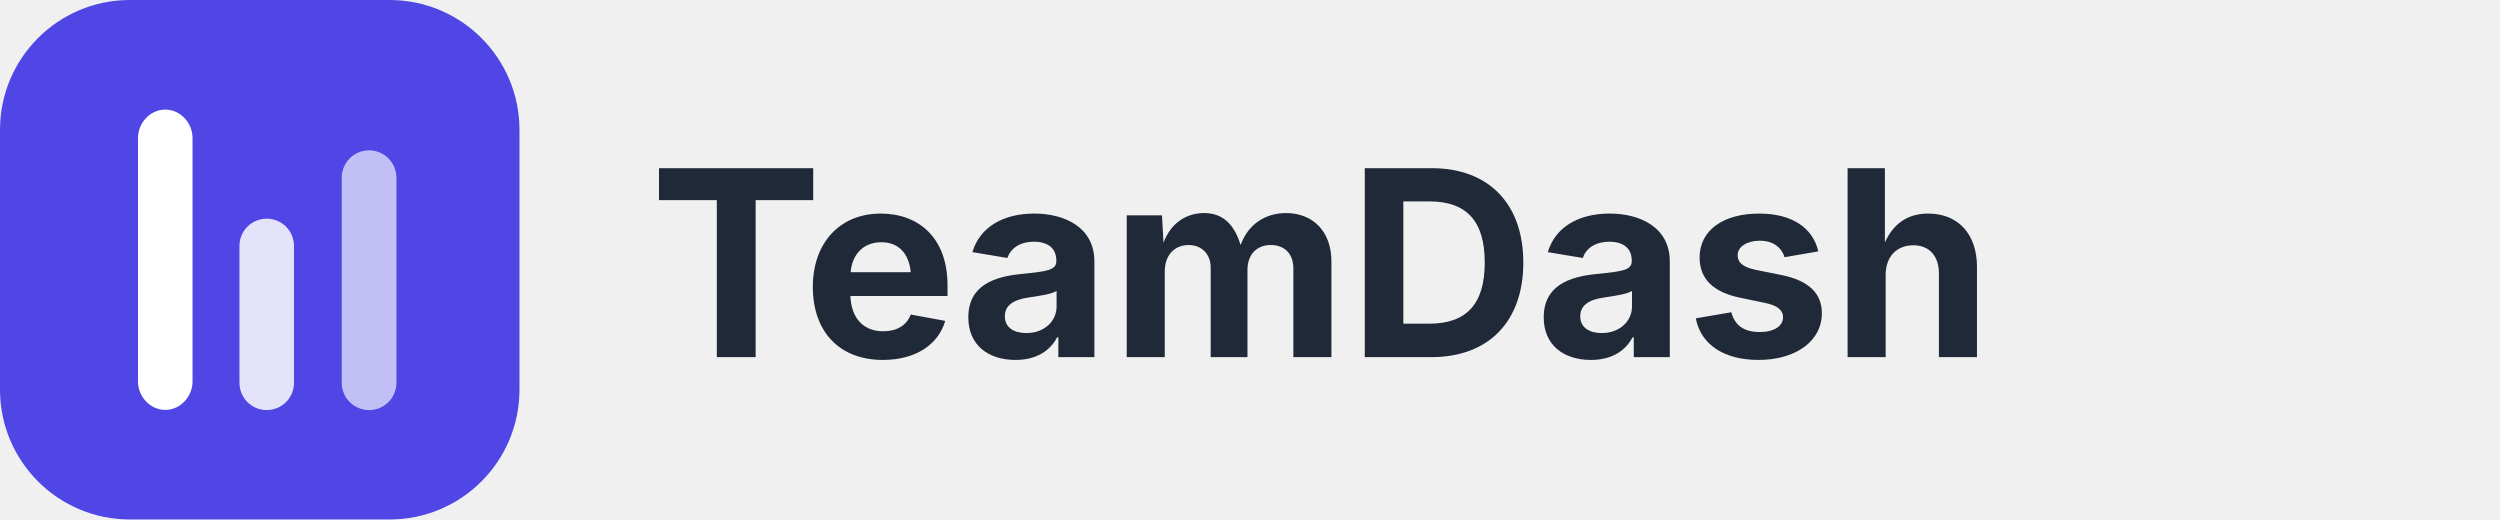
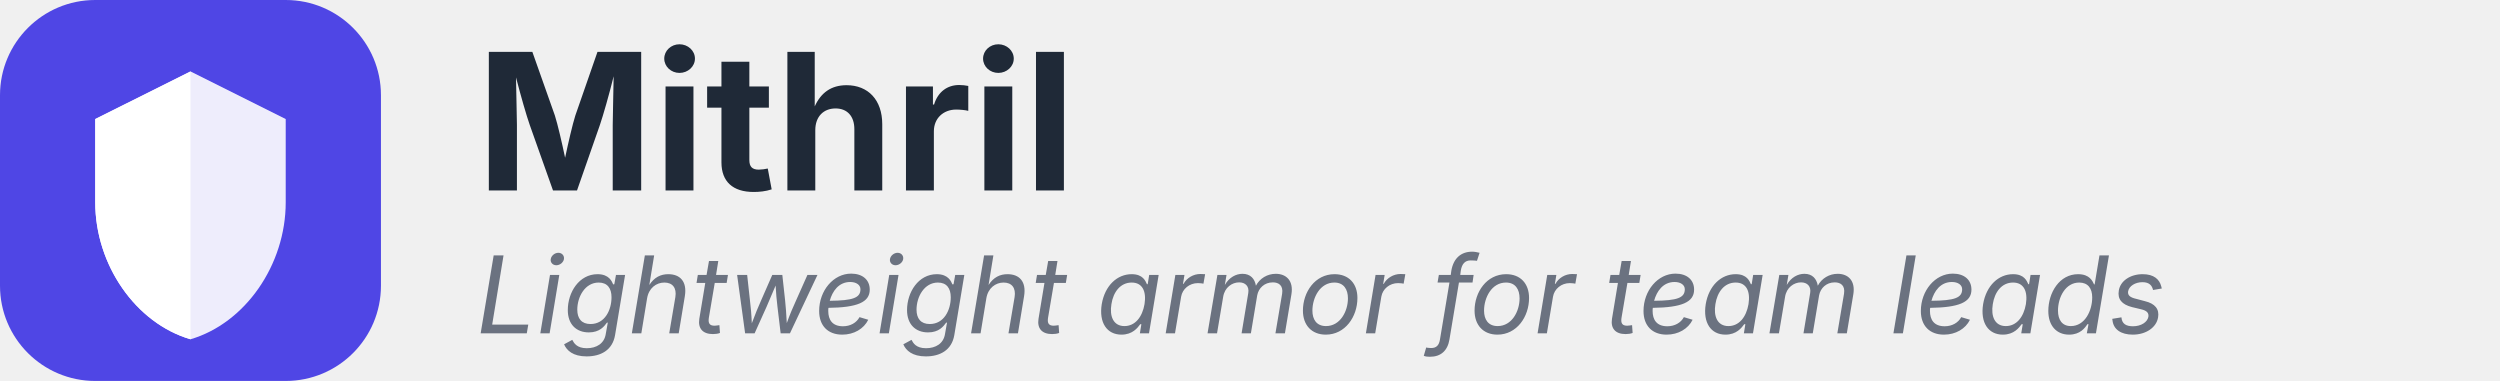
- <svg xmlns="http://www.w3.org/2000/svg" width="154" height="32" viewBox="0 0 154 32" fill="none">
+ <svg xmlns="http://www.w3.org/2000/svg" width="210" height="32" viewBox="0 0 210 32" fill="none">
  <rect width="32" height="32" rx="8" fill="#4F46E5" />
-   <path d="M8.5 8.5C8.5 7.57 9.25 6.75 10.18 6.75C11.11 6.75 11.86 7.57 11.86 8.5V23.5C11.86 24.43 11.11 25.25 10.18 25.25C9.25 25.25 8.5 24.43 8.5 23.5V8.5Z" fill="white" />
-   <path d="M14.75 15.15C14.75 14.22 15.5 13.47 16.43 13.47C17.36 13.47 18.11 14.22 18.11 15.15V23.58C18.11 24.51 17.36 25.26 16.43 25.26C15.5 25.26 14.75 24.51 14.75 23.58V15.15Z" fill="white" fill-opacity="0.85" />
-   <path d="M21.05 10.95C21.05 10.02 21.8 9.26 22.74 9.26C23.67 9.26 24.42 10.02 24.42 10.95V23.58C24.42 24.51 23.67 25.26 22.74 25.26C21.8 25.26 21.05 24.51 21.05 23.58V10.95Z" fill="white" fill-opacity="0.65" />
-   <text x="40" y="22" font-family="system-ui, -apple-system, sans-serif" font-size="16" font-weight="700" fill="#1F2937">TeamDash</text>
+   <path d="M16 6L8 10V17C8 22.25 11.4 27.15 16 28.5C20.6 27.15 24 22.25 24 17V10L16 6Z" fill="white" fill-opacity="0.9" />
+   <path d="M16 6L8 10V17C8 22.25 11.4 27.15 16 28.5V6Z" fill="white" />
+   <text x="40" y="16" font-family="system-ui, -apple-system, sans-serif" font-size="16" font-weight="700" fill="#1F2937">Mithril</text>
+   <text x="40" y="28" font-family="system-ui, -apple-system, sans-serif" font-size="9" font-weight="400" fill="#6B7280" font-style="italic">Lightweight armor for team leads</text>
</svg>
